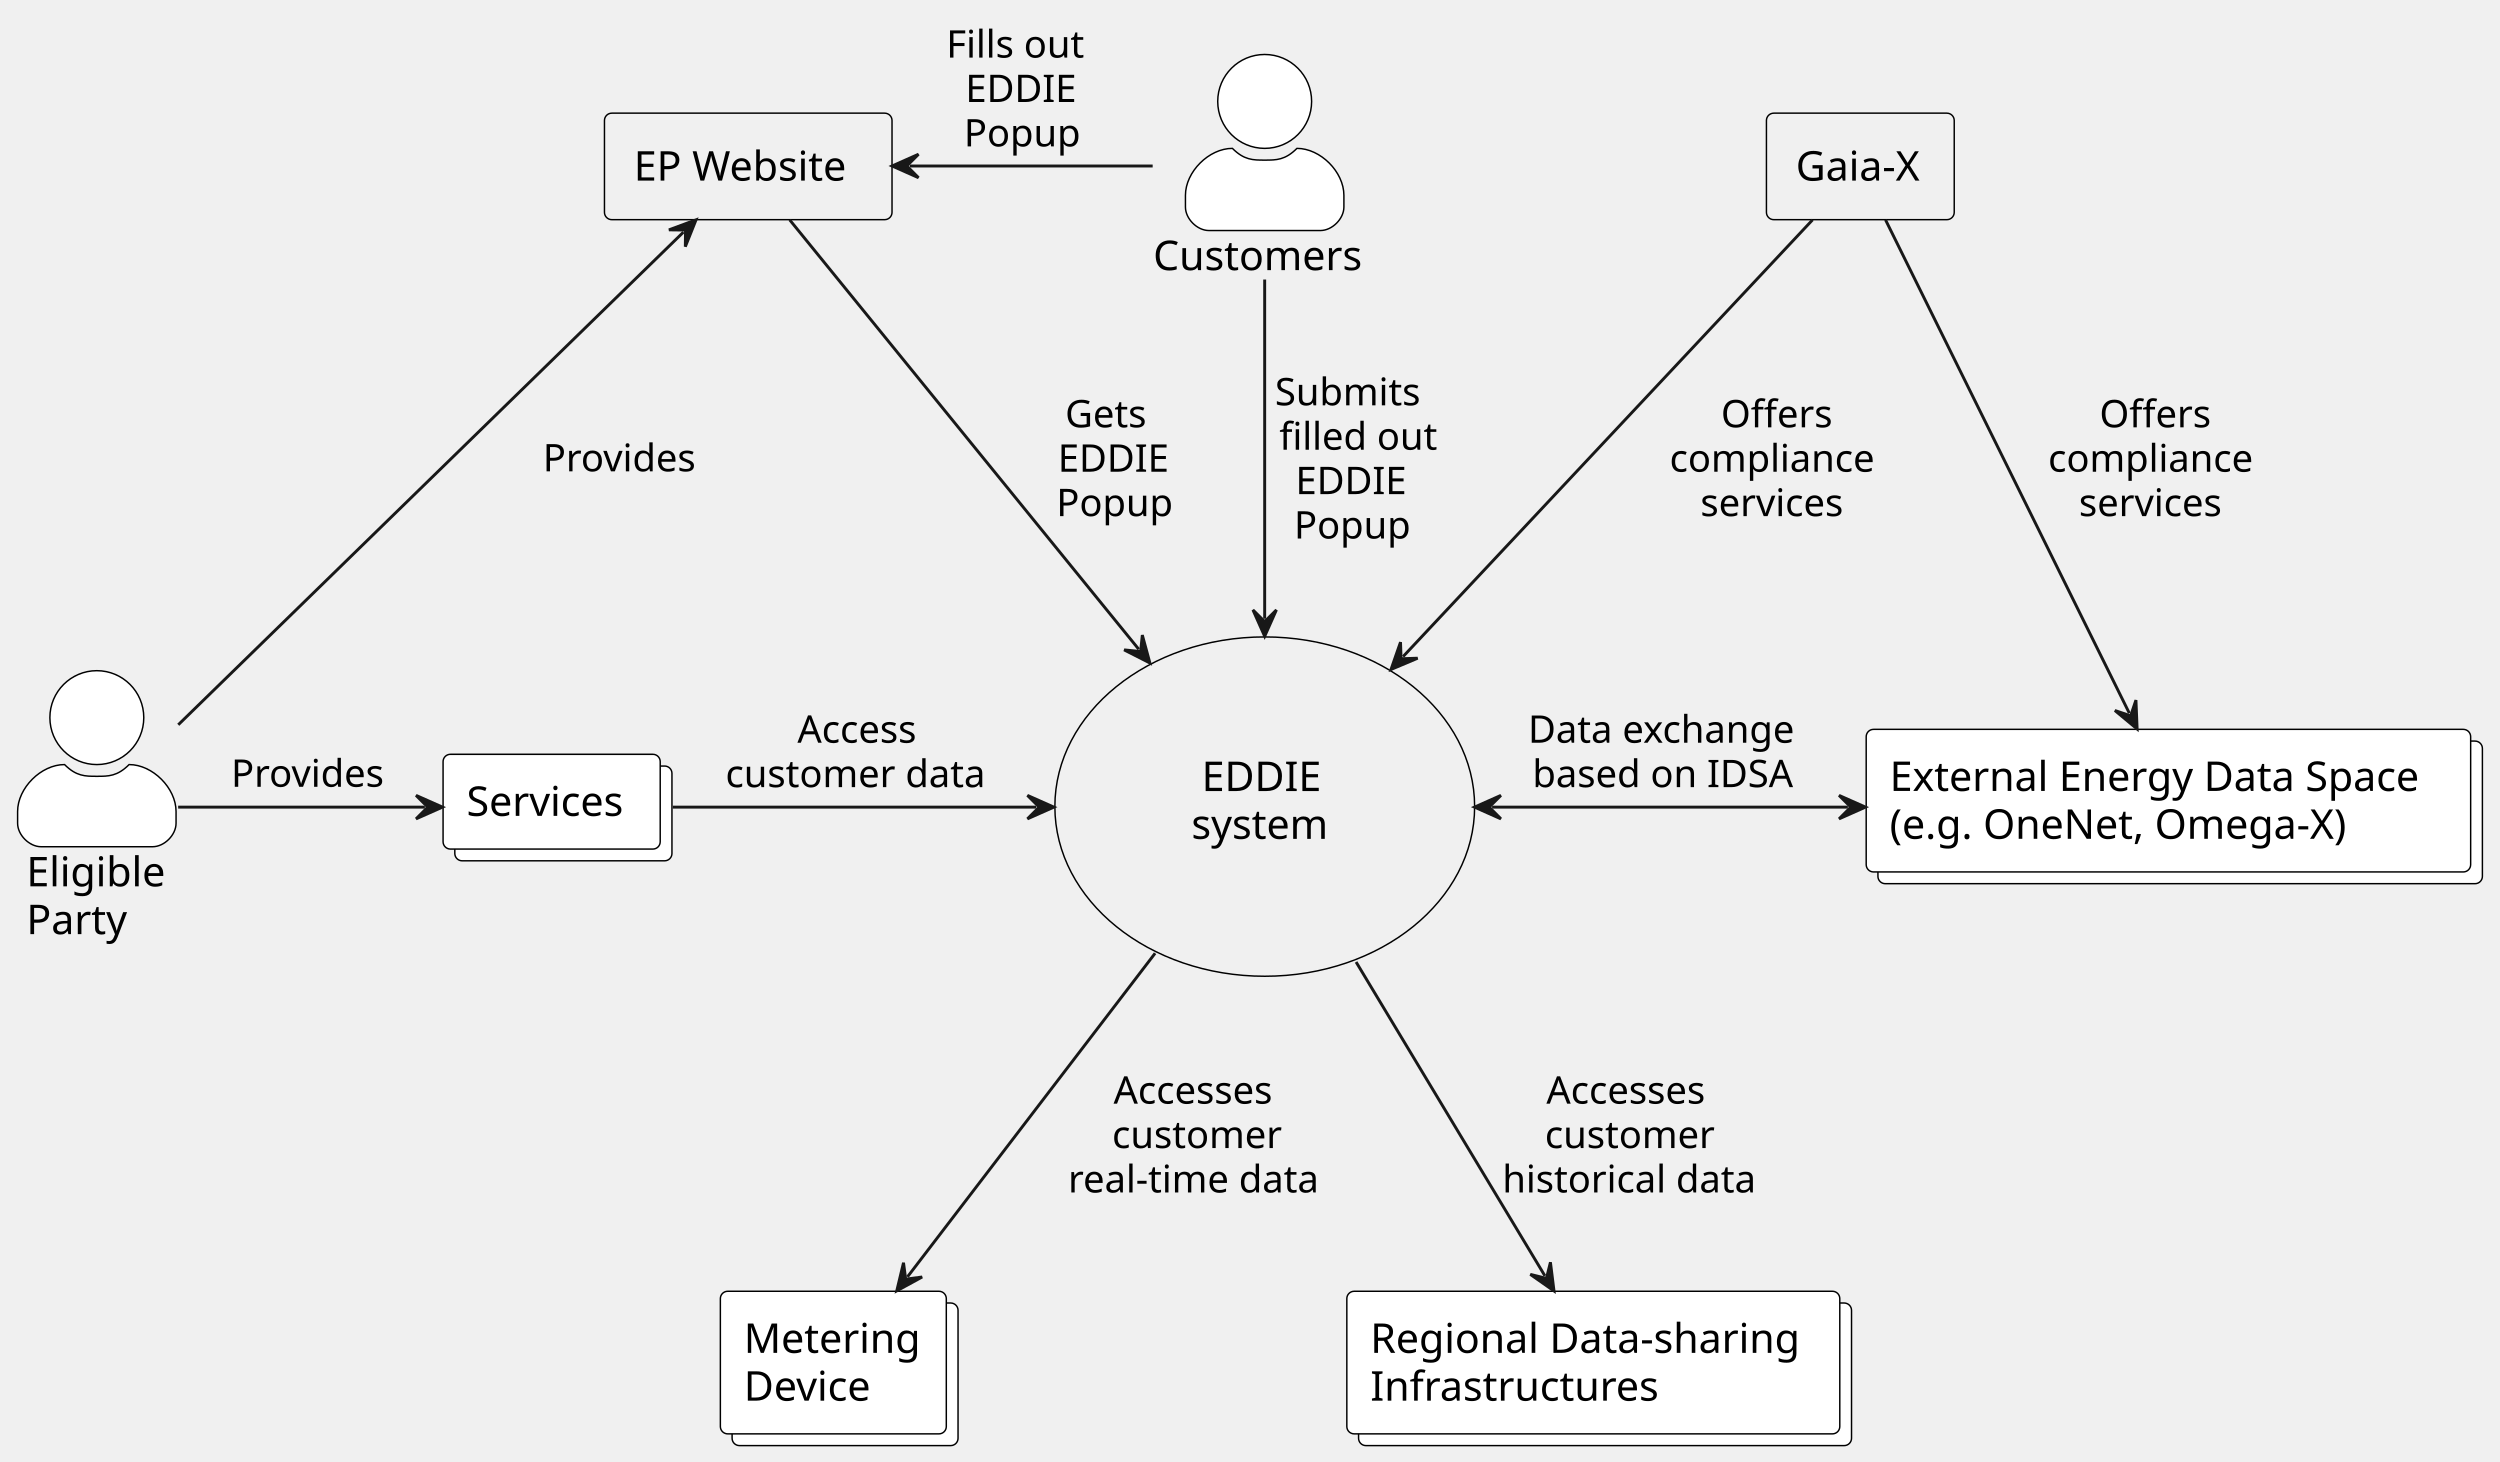
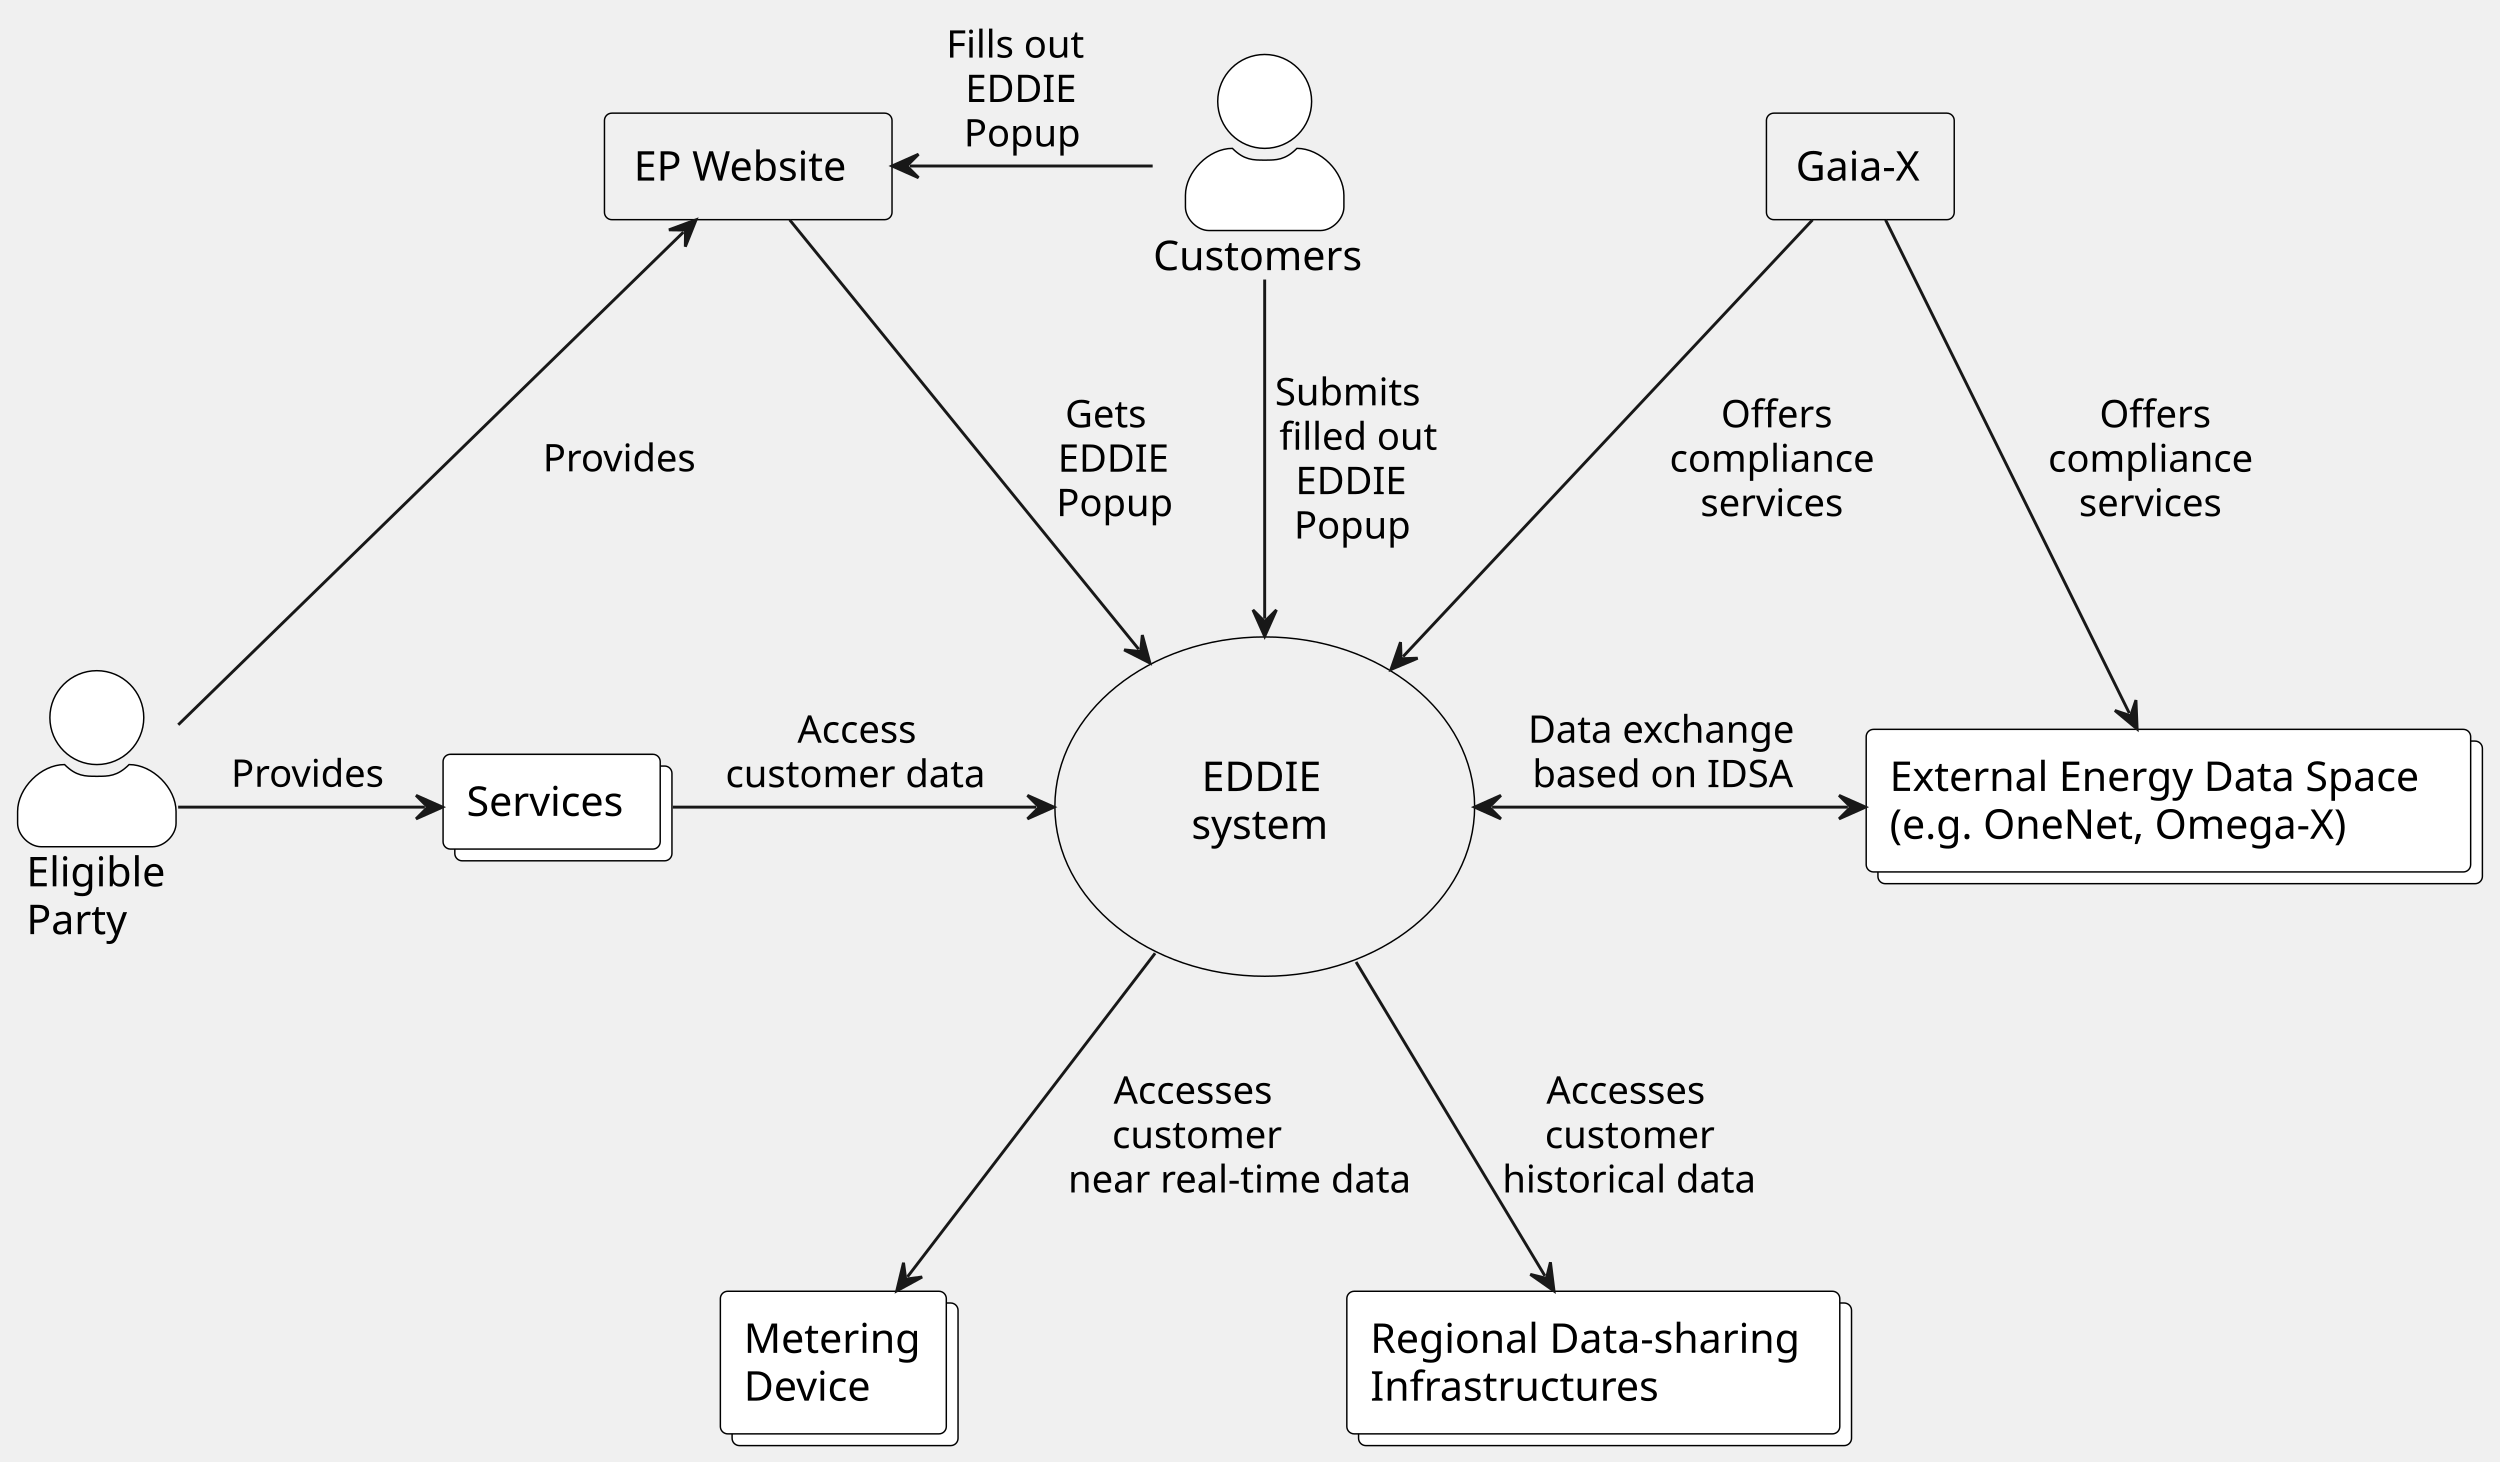
<svg xmlns="http://www.w3.org/2000/svg" contentStyleType="text/css" height="498px" preserveAspectRatio="none" style="width:852px;height:498px;background:#FFFFFF;" version="1.1" viewBox="0 0 852 498" width="852px" zoomAndPan="magnify">
  <defs />
  <g>
    <g id="elem_gaiaX">
      <rect fill="none" height="36.297" rx="2.5" ry="2.5" style="stroke:#000000;stroke-width:0.5;" width="64" x="602" y="38.566" />
      <text fill="#000000" font-family="sans-serif" font-size="14" lengthAdjust="spacing" textLength="44" x="612" y="61.561">Gaia-X</text>
    </g>
    <g id="elem_dataSpaces">
      <rect fill="#FFFFFF" height="48.594" rx="2.5" ry="2.5" style="stroke:#000000;stroke-width:0.5;" width="206" x="640" y="252.566" />
      <rect fill="#FFFFFF" height="48.594" rx="2.5" ry="2.5" style="stroke:#000000;stroke-width:0.5;" width="206" x="636" y="248.566" />
      <text fill="#000000" font-family="sans-serif" font-size="14" lengthAdjust="spacing" textLength="190" x="644" y="269.561">External Energy Data Space</text>
      <text fill="#000000" font-family="sans-serif" font-size="14" lengthAdjust="spacing" textLength="165" x="644" y="285.858">(e.g. OneNet, Omega-X)</text>
    </g>
    <g id="elem_eddie">
      <ellipse cx="431.026" cy="274.887" fill="none" rx="71.526" ry="57.821" style="stroke:#000000;stroke-width:0.5;" />
      <text fill="#000000" font-family="sans-serif" font-size="14" lengthAdjust="spacing" textLength="4" x="429.026" y="236.991"> </text>
      <text fill="#000000" font-family="sans-serif" font-size="14" lengthAdjust="spacing" textLength="4" x="429.026" y="253.288"> </text>
      <text fill="#000000" font-family="sans-serif" font-size="14" lengthAdjust="spacing" textLength="43" x="409.526" y="269.585">EDDIE</text>
      <text fill="#000000" font-family="sans-serif" font-size="14" lengthAdjust="spacing" textLength="50" x="406.026" y="285.882">system</text>
      <text fill="#000000" font-family="sans-serif" font-size="14" lengthAdjust="spacing" textLength="4" x="429.026" y="302.179"> </text>
      <text fill="#000000" font-family="sans-serif" font-size="14" lengthAdjust="spacing" textLength="4" x="429.026" y="318.476"> </text>
    </g>
    <g id="elem_smartMeter">
      <rect fill="#FFFFFF" height="48.594" rx="2.5" ry="2.5" style="stroke:#000000;stroke-width:0.5;" width="77" x="249.5" y="444.066" />
      <rect fill="#FFFFFF" height="48.594" rx="2.5" ry="2.5" style="stroke:#000000;stroke-width:0.5;" width="77" x="245.5" y="440.066" />
      <text fill="#000000" font-family="sans-serif" font-size="14" lengthAdjust="spacing" textLength="61" x="253.5" y="461.061">Metering</text>
      <text fill="#000000" font-family="sans-serif" font-size="14" lengthAdjust="spacing" textLength="47" x="253.5" y="477.358">Device</text>
    </g>
    <g id="elem_regionalData">
      <rect fill="#FFFFFF" height="48.594" rx="2.5" ry="2.5" style="stroke:#000000;stroke-width:0.5;" width="168" x="463" y="444.066" />
      <rect fill="#FFFFFF" height="48.594" rx="2.5" ry="2.5" style="stroke:#000000;stroke-width:0.5;" width="168" x="459" y="440.066" />
      <text fill="#000000" font-family="sans-serif" font-size="14" lengthAdjust="spacing" textLength="152" x="467" y="461.061">Regional Data-sharing</text>
      <text fill="#000000" font-family="sans-serif" font-size="14" lengthAdjust="spacing" textLength="100" x="467" y="477.358">Infrastructures</text>
    </g>
    <g id="elem_website">
      <rect fill="none" height="36.297" rx="2.5" ry="2.5" style="stroke:#000000;stroke-width:0.5;" width="98" x="206" y="38.566" />
      <text fill="#000000" font-family="sans-serif" font-size="14" lengthAdjust="spacing" textLength="78" x="216" y="61.561">EP Website</text>
    </g>
    <g id="elem_service">
      <rect fill="#FFFFFF" height="32.297" rx="2.5" ry="2.5" style="stroke:#000000;stroke-width:0.5;" width="74" x="155" y="261.066" />
      <rect fill="#FFFFFF" height="32.297" rx="2.5" ry="2.5" style="stroke:#000000;stroke-width:0.5;" width="74" x="151" y="257.066" />
      <text fill="#000000" font-family="sans-serif" font-size="14" lengthAdjust="spacing" textLength="58" x="159" y="278.061">Services</text>
    </g>
    <g id="elem_ep">
      <ellipse cx="33" cy="244.566" fill="#FFFFFF" rx="16" ry="16" style="stroke:#000000;stroke-width:0.5;" />
      <path d="M33,264.566 C37,264.566 40,264.566 44,260.566 C52,260.566 60,268.566 60,276.566 L60,280.566 C60,284.566 56,288.566 52,288.566 L14,288.566 C10,288.566 6,284.566 6,280.566 L6,276.566 C6,268.566 14,260.566 22,260.566 C26,264.566 29,264.566 33,264.566 " fill="#FFFFFF" style="stroke:#000000;stroke-width:0.5;" />
      <text fill="#000000" font-family="sans-serif" font-size="14" lengthAdjust="spacing" textLength="48" x="9" y="302.061">Eligible</text>
      <text fill="#000000" font-family="sans-serif" font-size="14" lengthAdjust="spacing" textLength="34" x="9" y="318.358">Party</text>
    </g>
    <g id="elem_customer">
      <ellipse cx="431" cy="34.566" fill="#FFFFFF" rx="16" ry="16" style="stroke:#000000;stroke-width:0.5;" />
      <path d="M431,54.566 C435,54.566 438,54.566 442,50.566 C450,50.566 458,58.566 458,66.566 L458,70.566 C458,74.566 454,78.566 450,78.566 L412,78.566 C408,78.566 404,74.566 404,70.566 L404,66.566 C404,58.566 412,50.566 420,50.566 C424,54.566 427,54.566 431,54.566 " fill="#FFFFFF" style="stroke:#000000;stroke-width:0.5;" />
      <text fill="#000000" font-family="sans-serif" font-size="14" lengthAdjust="spacing" textLength="76" x="393" y="92.061">Customers</text>
    </g>
    <g id="link_gaiaX_eddie">
      <path d="M617.73,74.916 C586.87,107.826 523.024,175.929 478.164,223.769 " fill="none" id="gaiaX-to-eddie" style="stroke:#181818;stroke-width:1.0;" />
      <polygon fill="#181818" points="474.06,228.146,483.134,224.317,477.48,224.499,477.298,218.845,474.06,228.146" style="stroke:#181818;stroke-width:1.0;" />
      <text fill="#000000" font-family="sans-serif" font-size="13" lengthAdjust="spacing" textLength="38" x="586.5" y="145.633">Offers</text>
      <text fill="#000000" font-family="sans-serif" font-size="13" lengthAdjust="spacing" textLength="73" x="569" y="160.766">compliance</text>
      <text fill="#000000" font-family="sans-serif" font-size="13" lengthAdjust="spacing" textLength="52" x="579.5" y="175.898">services</text>
    </g>
    <g id="link_gaiaX_dataSpaces">
      <path d="M642.58,74.916 C661.37,112.946 703.612,198.417 725.672,243.057 " fill="none" id="gaiaX-to-dataSpaces" style="stroke:#181818;stroke-width:1.0;" />
      <polygon fill="#181818" points="728.33,248.436,727.929,238.595,726.115,243.953,720.757,242.139,728.33,248.436" style="stroke:#181818;stroke-width:1.0;" />
      <text fill="#000000" font-family="sans-serif" font-size="13" lengthAdjust="spacing" textLength="38" x="715.5" y="145.633">Offers</text>
      <text fill="#000000" font-family="sans-serif" font-size="13" lengthAdjust="spacing" textLength="73" x="698" y="160.766">compliance</text>
      <text fill="#000000" font-family="sans-serif" font-size="13" lengthAdjust="spacing" textLength="52" x="708.5" y="175.898">services</text>
    </g>
    <g id="link_eddie_dataSpaces">
      <path d="M508.51,275.066 C548.03,275.066 585.86,275.066 629.75,275.066 " fill="none" id="eddie-dataSpaces" style="stroke:#181818;stroke-width:1.0;" />
      <polygon fill="#181818" points="502.51,275.066,511.51,279.066,507.51,275.066,511.51,271.066,502.51,275.066" style="stroke:#181818;stroke-width:1.0;" />
      <polygon fill="#181818" points="635.75,275.066,626.75,271.066,630.75,275.066,626.75,279.066,635.75,275.066" style="stroke:#181818;stroke-width:1.0;" />
      <text fill="#000000" font-family="sans-serif" font-size="13" lengthAdjust="spacing" textLength="97" x="520.75" y="253.133">Data exchange</text>
      <text fill="#000000" font-family="sans-serif" font-size="13" lengthAdjust="spacing" textLength="94" x="522.25" y="268.266">based on IDSA</text>
    </g>
    <g id="link_service_eddie">
      <path d="M229.26,275.066 C264.34,275.066 310.61,275.066 353.15,275.066 " fill="none" id="service-to-eddie" style="stroke:#181818;stroke-width:1.0;" />
      <polygon fill="#181818" points="359.15,275.066,350.15,271.066,354.15,275.066,350.15,279.066,359.15,275.066" style="stroke:#181818;stroke-width:1.0;" />
      <text fill="#000000" font-family="sans-serif" font-size="13" lengthAdjust="spacing" textLength="45" x="271.75" y="253.133">Access</text>
      <text fill="#000000" font-family="sans-serif" font-size="13" lengthAdjust="spacing" textLength="94" x="247.25" y="268.266">customer data</text>
    </g>
    <g id="link_eddie_regionalData">
      <path d="M462.15,327.846 C484.04,364.226 509.287,406.195 526.507,434.815 " fill="none" id="eddie-to-regionalData" style="stroke:#181818;stroke-width:1.0;" />
      <polygon fill="#181818" points="529.6,439.956,528.388,430.182,527.022,435.672,521.533,434.306,529.6,439.956" style="stroke:#181818;stroke-width:1.0;" />
      <text fill="#000000" font-family="sans-serif" font-size="13" lengthAdjust="spacing" textLength="60" x="527" y="376.133">Accesses</text>
      <text fill="#000000" font-family="sans-serif" font-size="13" lengthAdjust="spacing" textLength="61" x="526.5" y="391.266">customer</text>
      <text fill="#000000" font-family="sans-serif" font-size="13" lengthAdjust="spacing" textLength="90" x="512" y="406.398">historical data</text>
    </g>
    <g id="link_eddie_smartMeter">
      <path d="M393.66,324.866 C365.55,361.606 331.777,405.741 309.267,435.151 " fill="none" id="eddie-to-smartMeter" style="stroke:#181818;stroke-width:1.0;" />
      <polygon fill="#181818" points="305.62,439.916,314.267,435.2,308.659,435.945,307.914,430.338,305.62,439.916" style="stroke:#181818;stroke-width:1.0;" />
      <text fill="#000000" font-family="sans-serif" font-size="13" lengthAdjust="spacing" textLength="60" x="379.5" y="376.133">Accesses</text>
      <text fill="#000000" font-family="sans-serif" font-size="13" lengthAdjust="spacing" textLength="61" x="379" y="391.266">customer</text>
-       <text fill="#000000" font-family="sans-serif" font-size="13" lengthAdjust="spacing" textLength="91" x="364" y="406.398">real-time data</text>
+       <text fill="#000000" font-family="sans-serif" font-size="13" lengthAdjust="spacing" textLength="91" x="364" y="406.398">near real-time data</text>
    </g>
    <g id="link_website_eddie">
      <path d="M269.11,74.916 C295.45,107.326 349.205,173.451 388.095,221.281 " fill="none" id="website-to-eddie" style="stroke:#181818;stroke-width:1.0;" />
      <polygon fill="#181818" points="391.88,225.936,389.306,216.429,388.726,222.056,383.099,221.476,391.88,225.936" style="stroke:#181818;stroke-width:1.0;" />
      <text fill="#000000" font-family="sans-serif" font-size="13" lengthAdjust="spacing" textLength="30" x="363" y="145.633">Gets</text>
      <text fill="#000000" font-family="sans-serif" font-size="13" lengthAdjust="spacing" textLength="39" x="360.5" y="160.766">EDDIE</text>
      <text fill="#000000" font-family="sans-serif" font-size="13" lengthAdjust="spacing" textLength="40" x="360" y="175.898">Popup</text>
    </g>
    <g id="link_ep_service">
      <path d="M60.71,275.066 C85.71,275.066 116.75,275.066 144.79,275.066 " fill="none" id="ep-to-service" style="stroke:#181818;stroke-width:1.0;" />
      <polygon fill="#181818" points="150.79,275.066,141.79,271.066,145.79,275.066,141.79,279.066,150.79,275.066" style="stroke:#181818;stroke-width:1.0;" />
      <text fill="#000000" font-family="sans-serif" font-size="13" lengthAdjust="spacing" textLength="54" x="78.75" y="268.133">Provides</text>
    </g>
    <g id="link_website_ep">
      <path d="M232.914,79.105 C194.324,116.735 107.01,201.886 60.75,247.006 " fill="none" id="website-backto-ep" style="stroke:#181818;stroke-width:1.0;" />
      <polygon fill="#181818" points="237.21,74.916,227.974,78.335,233.63,78.407,233.559,84.063,237.21,74.916" style="stroke:#181818;stroke-width:1.0;" />
      <text fill="#000000" font-family="sans-serif" font-size="13" lengthAdjust="spacing" textLength="54" x="185" y="160.633">Provides</text>
    </g>
    <g id="link_website_customer">
      <path d="M310.03,56.566 C338.1,56.566 366.8,56.566 392.83,56.566 " fill="none" id="website-backto-customer" style="stroke:#181818;stroke-width:1.0;" />
      <polygon fill="#181818" points="304.03,56.566,313.03,60.566,309.03,56.566,313.03,52.566,304.03,56.566" style="stroke:#181818;stroke-width:1.0;" />
      <text fill="#000000" font-family="sans-serif" font-size="13" lengthAdjust="spacing" textLength="48" x="322.5" y="19.633">Fills out</text>
      <text fill="#000000" font-family="sans-serif" font-size="13" lengthAdjust="spacing" textLength="39" x="329" y="34.766">EDDIE</text>
      <text fill="#000000" font-family="sans-serif" font-size="13" lengthAdjust="spacing" textLength="40" x="328.5" y="49.898">Popup</text>
    </g>
    <g id="link_customer_eddie">
      <path d="M431,95.276 C431,128.836 431,172.416 431,210.856 " fill="none" id="customer-to-eddie" style="stroke:#181818;stroke-width:1.0;" />
      <polygon fill="#181818" points="431,216.856,435,207.856,431,211.856,427,207.856,431,216.856" style="stroke:#181818;stroke-width:1.0;" />
      <text fill="#000000" font-family="sans-serif" font-size="13" lengthAdjust="spacing" textLength="53" x="434.5" y="138.133">Submits</text>
      <text fill="#000000" font-family="sans-serif" font-size="13" lengthAdjust="spacing" textLength="54" x="436" y="153.266">filled out</text>
      <text fill="#000000" font-family="sans-serif" font-size="13" lengthAdjust="spacing" textLength="39" x="441.5" y="168.398">EDDIE</text>
      <text fill="#000000" font-family="sans-serif" font-size="13" lengthAdjust="spacing" textLength="40" x="441" y="183.531">Popup</text>
    </g>
  </g>
</svg>
